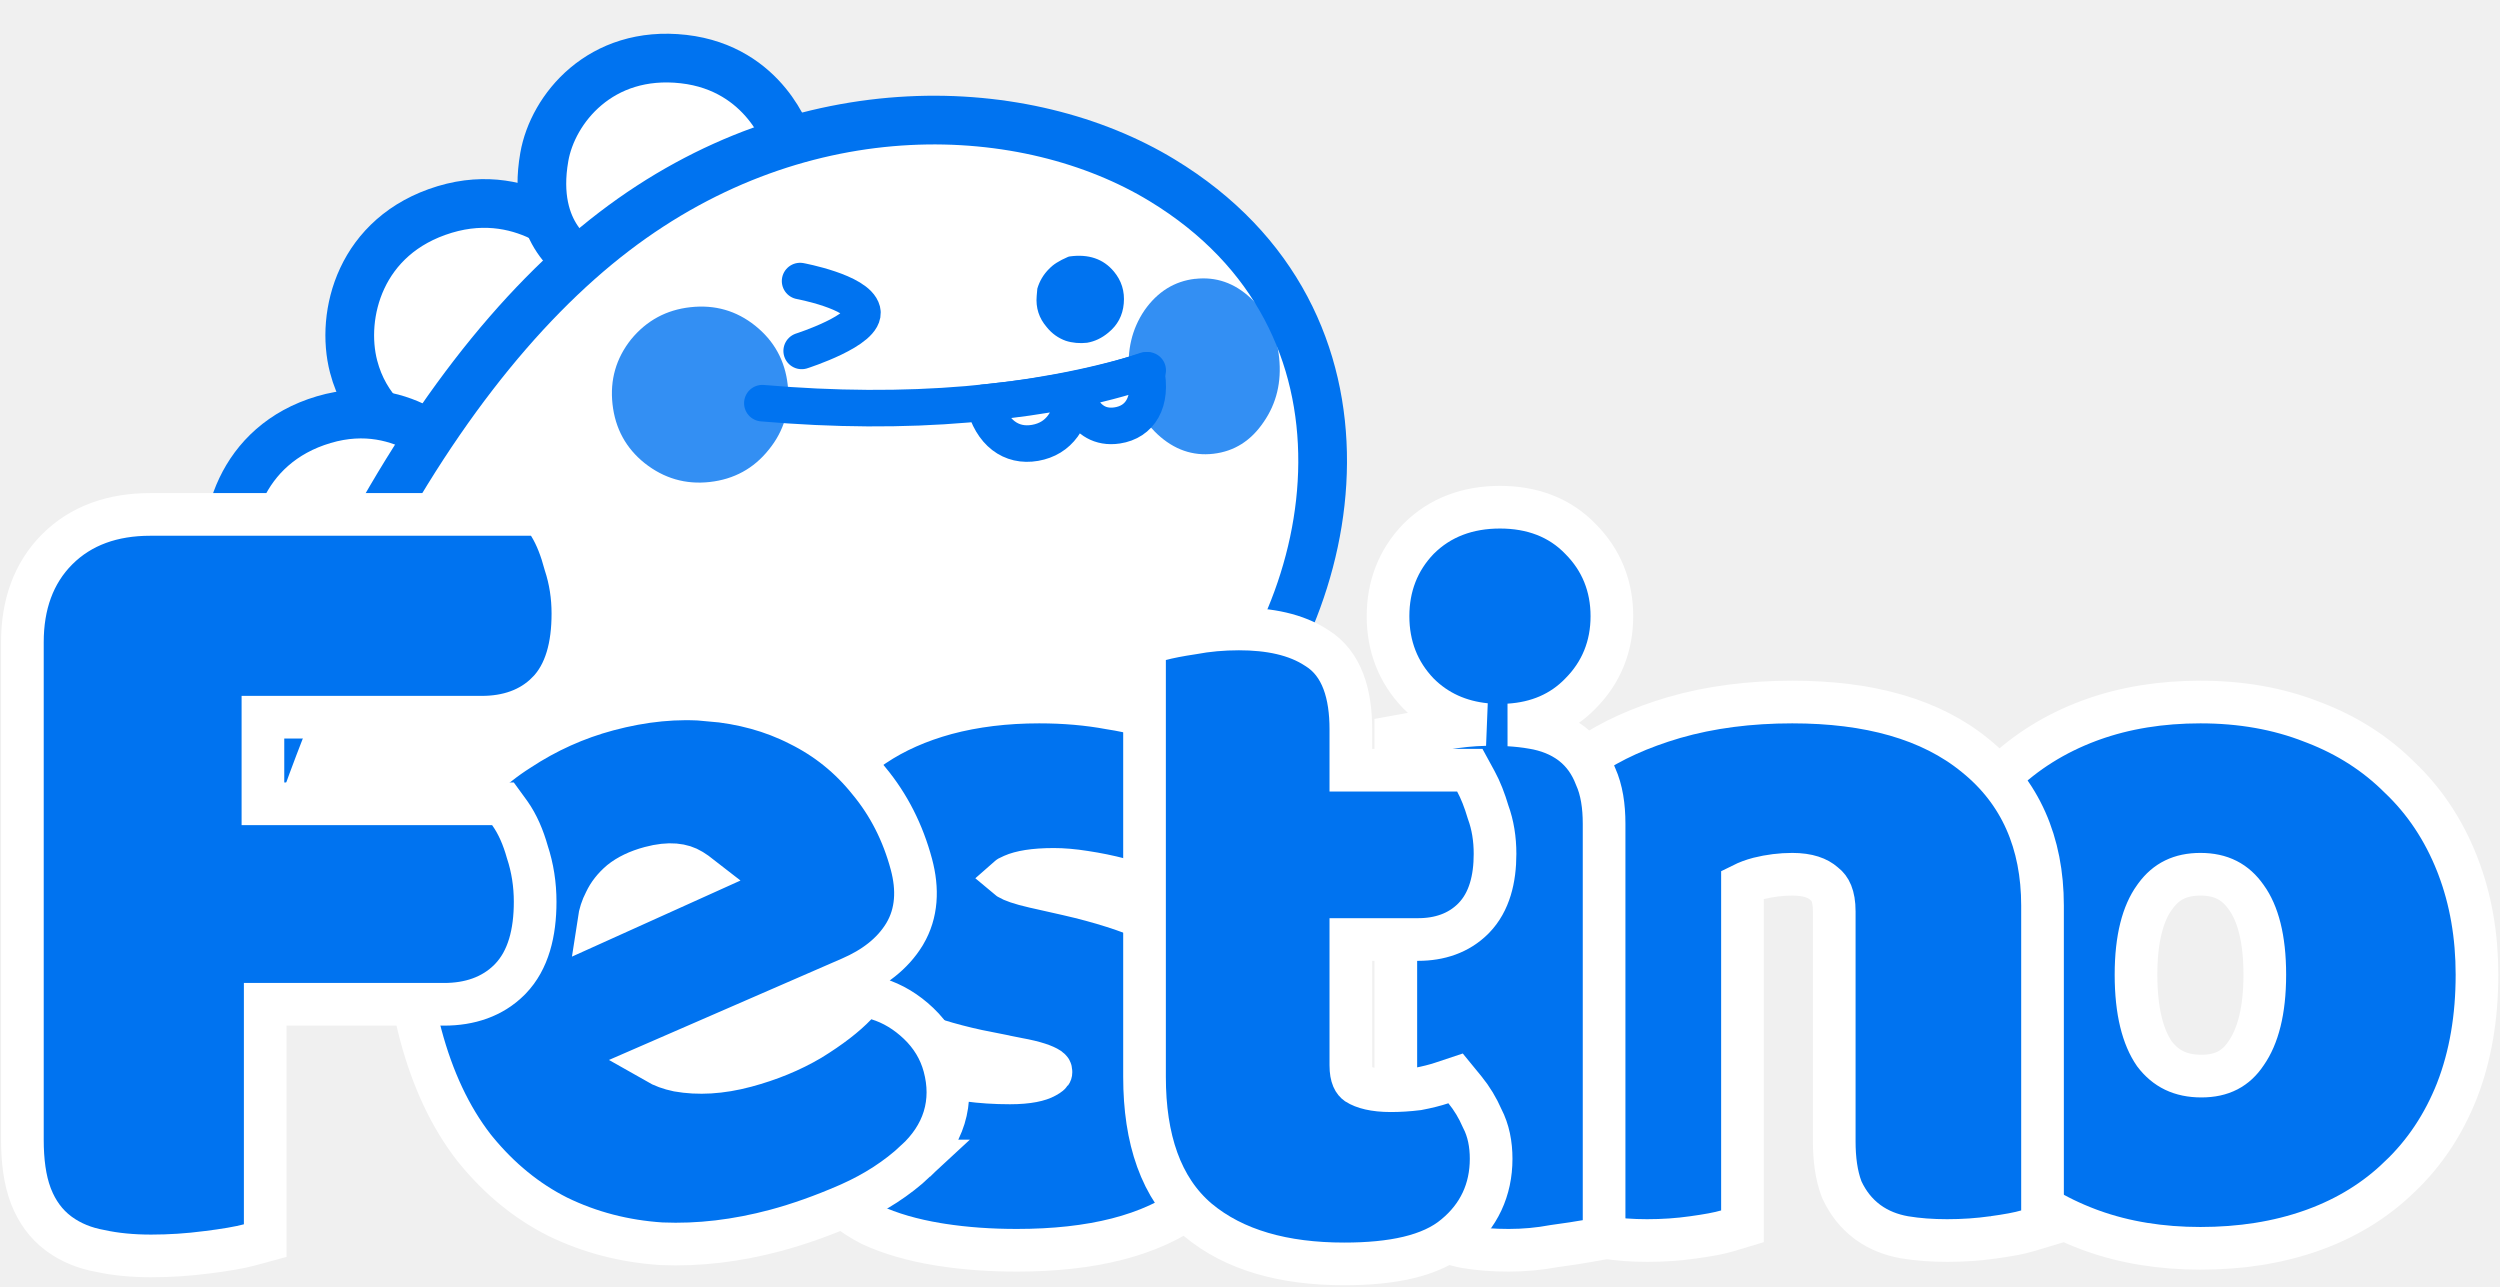
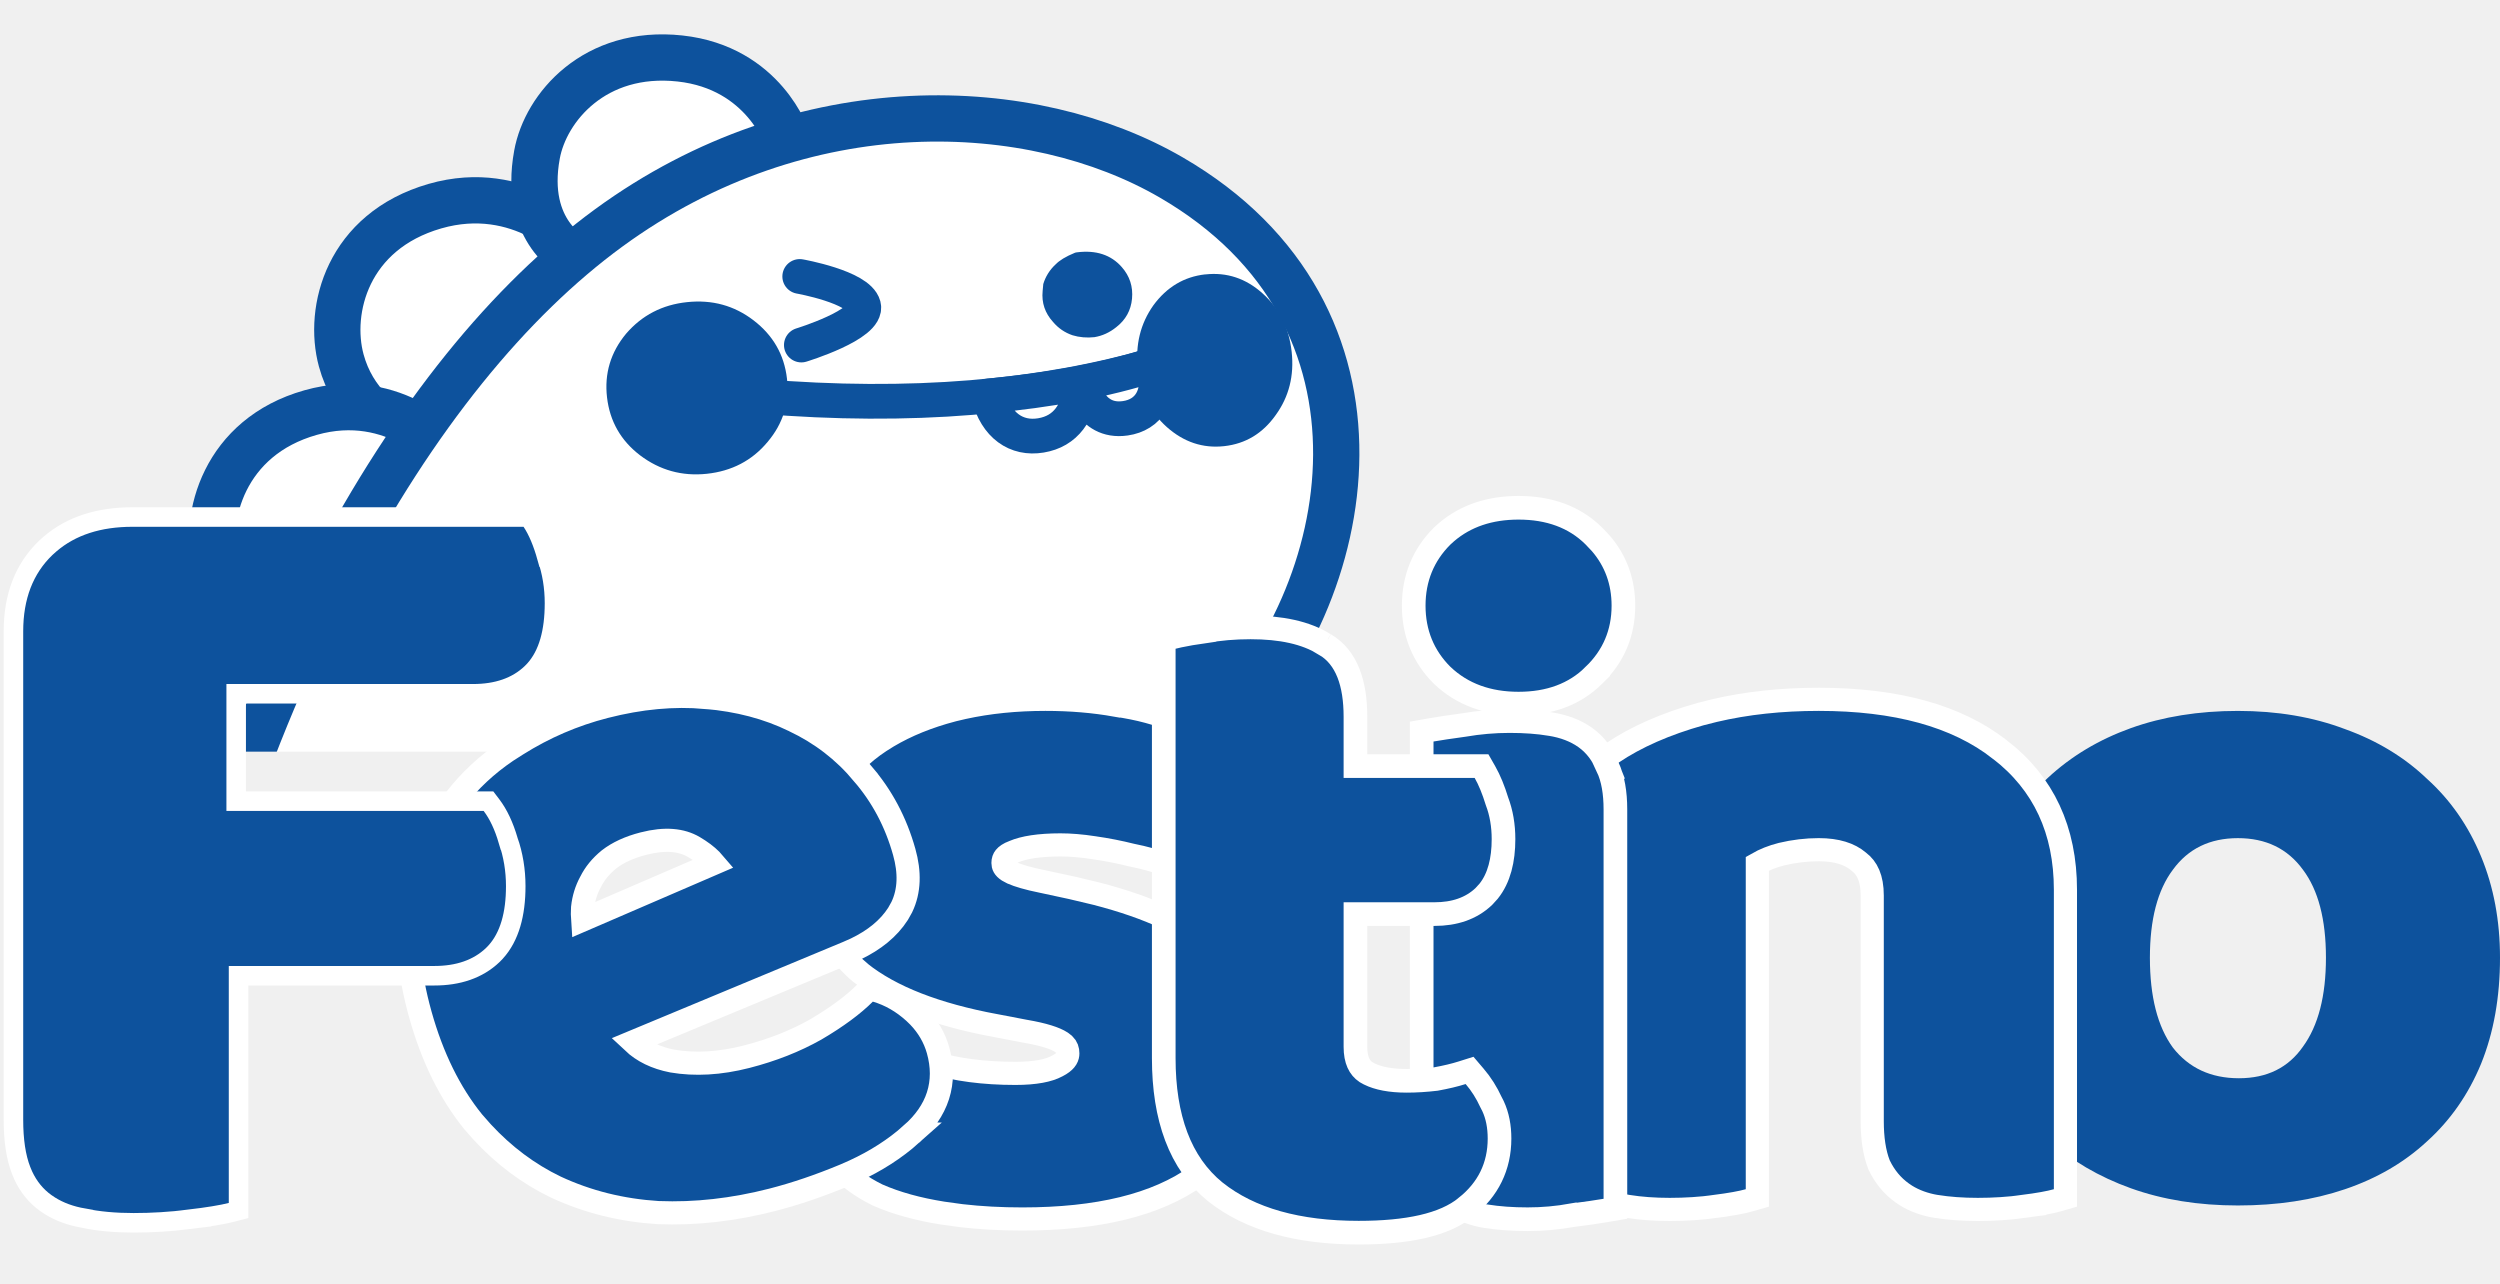
- <svg xmlns="http://www.w3.org/2000/svg" width="1172" height="603" viewBox="0 0 1172 603" fill="none">
-   <mask id="mask0_4587_36003" style="mask-type:alpha" maskUnits="userSpaceOnUse" x="10" y="0" width="662" height="386">
-     <rect x="10" width="661.555" height="385.891" fill="#D9D9D9" />
+ <svg xmlns="http://www.w3.org/2000/svg" width="74" height="38" viewBox="0 0 74 38" fill="none">
+   <mask id="mask0_6701_57964" style="mask-type:alpha" maskUnits="userSpaceOnUse" x="0" y="0" width="43" height="23">
+     <rect y="0.017" width="42.935" height="22.232" fill="#D9D9D9" />
  </mask>
-   <g mask="url(#mask0_4587_36003)">
-     <path d="M273.378 115.994C273.378 115.994 247.939 86.309 208.486 98.196C168.645 110.244 159.485 147.682 165.764 171.844C176.218 211.995 222.08 216.937 222.08 216.937L273.378 115.994Z" fill="white" stroke="#0073F0" stroke-width="22.834" stroke-linecap="round" stroke-linejoin="round" />
-     <path d="M215.173 215.749C215.173 215.749 190.802 185.159 151.802 196.723C112.414 208.384 102.607 246.371 108.271 271.017C117.689 312.008 162.644 317.725 162.644 317.725L215.173 215.749Z" fill="white" stroke="#0073F0" stroke-width="22.834" stroke-linecap="round" stroke-linejoin="round" />
-     <path d="M162.567 326.434C162.567 326.434 138.196 295.844 99.196 307.408C59.808 319.069 50.002 357.056 55.666 381.702C65.084 422.693 110.039 428.411 110.039 428.411L162.567 326.434Z" fill="white" stroke="#0073F0" stroke-width="16.151" stroke-linecap="round" stroke-linejoin="round" />
-     <path d="M369.486 66.105C369.486 66.105 359.032 32.091 320.453 27.698C281.453 23.273 259.088 51.149 255.172 73.567C248.635 110.843 272.229 122.536 272.229 122.536L369.454 66.073L369.486 66.105Z" fill="white" stroke="#0073F0" stroke-width="22.834" stroke-linecap="round" stroke-linejoin="round" />
-     <path d="M565.604 347.851C565.604 347.851 559.325 354.699 559.552 355.086C559.746 355.442 562.432 359.027 567.19 359.027C568.873 359.027 567.87 360.933 569.553 361.902C570.038 362.193 570.265 362.806 570.427 363.291C581.625 401.762 607.614 508.229 597.095 637.888C584.797 789.61 503.01 920.561 343.482 921.046C116.215 921.756 27.146 802.014 71.745 555.842C112.946 328.47 197.581 175.456 287.782 106.524C376.819 38.464 481.358 44.052 544.567 82.394C653.12 148.225 630.011 281.374 565.572 347.915L565.604 347.851Z" fill="white" />
-     <path d="M52.18 605.011C60.724 591.154 69.301 572.063 71.858 557.883C113.058 330.511 197.693 177.497 287.895 108.565C376.931 40.505 481.471 46.093 544.68 84.435C653.232 150.266 630.124 283.415 565.685 349.956" stroke="#0073F0" stroke-width="22.834" stroke-linecap="round" stroke-linejoin="round" />
-     <path d="M323.722 144.01C312.395 145.238 303.106 150.277 295.856 159.095C288.8 167.978 285.887 178.121 287.15 189.491C288.412 200.861 293.429 210.1 302.232 217.142C311.229 224.248 321.392 227.22 332.72 225.96C344.048 224.7 353.369 219.661 360.424 210.778C367.577 201.992 370.522 191.881 369.292 180.479C368.03 169.076 362.949 159.838 354.048 152.699C345.245 145.658 335.147 142.751 323.722 144.01Z" fill="#0073F0" fill-opacity="0.8" />
-     <path d="M560.235 130.712C550.558 131.842 542.661 136.752 536.544 145.473C530.588 154.259 528.226 164.37 529.423 175.772C530.621 187.175 535.022 196.446 542.628 203.584C550.396 210.788 559.134 213.856 568.844 212.726C578.618 211.595 586.451 206.653 592.406 197.834C598.426 189.113 600.853 179.067 599.656 167.665C598.458 156.262 594.024 146.959 586.321 139.756C578.715 132.617 570.009 129.613 560.235 130.744L560.235 130.712Z" fill="#0073F0" fill-opacity="0.8" />
-     <path d="M491.896 125.99C493.644 124.052 496.557 122.21 500.603 120.466C500.894 120.337 501.217 120.24 501.541 120.208C510.344 119.013 517.238 121.371 522.157 127.249C525.782 131.578 527.336 136.585 526.818 142.302C526.333 147.89 523.905 152.445 519.601 155.934C516.559 158.485 513.225 160.068 509.632 160.682C507.982 160.876 506.266 160.908 504.519 160.746C502.771 160.585 501.153 160.262 499.664 159.778C496.136 158.518 493.126 156.386 490.699 153.349C487.074 149.15 485.488 144.24 486.006 138.652L486.297 135.325C487.333 131.772 489.177 128.638 491.896 125.957L491.896 125.99Z" fill="#0073F0" />
-     <path d="M538.045 173.598C485.451 189.716 425.22 194.852 357.383 189.006" stroke="#0073F0" stroke-width="17.126" stroke-linecap="round" stroke-linejoin="round" />
-     <path d="M537.2 173.63C540.404 188.65 534.287 197.856 523.768 199.439C507.165 201.959 503.831 182.545 503.831 182.545C502.601 196.79 496.484 205.641 485.254 207.612C474.023 209.582 464.831 202.863 461.336 188.78C488.652 186.066 514.253 181.415 537.2 173.598L537.2 173.63Z" fill="white" stroke="#0073F0" stroke-width="17.126" stroke-linecap="round" stroke-linejoin="round" />
-     <path d="M375.822 164.512C375.822 164.512 406.505 154.692 404.207 145.712C401.909 136.732 375.078 131.758 375.078 131.758" stroke="#0073F0" stroke-width="17.126" stroke-linecap="round" stroke-linejoin="round" />
+   <g mask="url(#mask0_6701_57964)">
+     <path d="M17.078 7.207C17.078 7.207 15.429 5.366 12.871 6.103C10.288 6.85 9.694 9.172 10.101 10.67C10.779 13.159 13.753 13.466 13.753 13.466L17.078 7.207Z" fill="white" stroke="#0D529D" stroke-width="1.37" stroke-linecap="round" stroke-linejoin="round" />
+     <path d="M13.3 13.393C13.3 13.393 11.72 11.496 9.192 12.213C6.638 12.936 6.002 15.291 6.369 16.82C6.98 19.361 9.895 19.716 9.895 19.716L13.3 13.393Z" fill="white" stroke="#0D529D" stroke-width="1.37" stroke-linecap="round" stroke-linejoin="round" />
+     <path d="M9.89 20.256C9.89 20.256 8.31 18.359 5.781 19.076C3.228 19.799 2.592 22.155 2.959 23.683C3.57 26.224 6.484 26.579 6.484 26.579L9.89 20.256Z" fill="white" stroke="#0D529D" stroke-width="0.969" stroke-linecap="round" stroke-linejoin="round" />
+     <path d="M23.306 4.113C23.306 4.113 22.628 2.004 20.127 1.731C17.599 1.457 16.148 3.185 15.895 4.575C15.471 6.887 17 7.612 17 7.612L23.304 4.111L23.306 4.113Z" fill="white" stroke="#0D529D" stroke-width="1.37" stroke-linecap="round" stroke-linejoin="round" />
+     <path d="M36.02 21.584C36.02 21.584 35.612 22.009 35.627 22.033C35.64 22.055 35.814 22.277 36.122 22.277C36.231 22.277 36.166 22.395 36.276 22.456C36.307 22.474 36.322 22.512 36.332 22.542C37.058 24.927 38.743 31.529 38.061 39.568C37.264 48.976 31.961 57.095 21.618 57.125C6.883 57.169 1.108 49.745 4 34.481C6.671 20.383 12.158 10.895 18.007 6.621C23.779 2.401 30.557 2.747 34.656 5.125C41.694 9.206 40.195 17.462 36.017 21.588L36.02 21.584Z" fill="white" />
+     <path d="M2.734 37.529C3.288 36.67 3.844 35.486 4.01 34.607C6.681 20.509 12.169 11.021 18.017 6.747C23.79 2.527 30.568 2.873 34.666 5.251C41.704 9.332 40.206 17.588 36.028 21.714" stroke="#0D529D" stroke-width="1.37" stroke-linecap="round" stroke-linejoin="round" />
+     <path d="M20.339 8.943C19.605 9.019 19.002 9.332 18.532 9.878C18.075 10.429 17.886 11.058 17.968 11.763C18.05 12.468 18.375 13.041 18.946 13.477C19.529 13.918 20.188 14.102 20.922 14.024C21.657 13.946 22.261 13.634 22.719 13.083C23.182 12.538 23.373 11.911 23.294 11.204C23.212 10.497 22.882 9.924 22.305 9.482C21.735 9.045 21.08 8.865 20.339 8.943Z" fill="#0D529D" />
+     <path d="M35.677 8.121C35.05 8.191 34.538 8.496 34.141 9.036C33.755 9.581 33.602 10.208 33.68 10.915C33.757 11.622 34.043 12.197 34.536 12.639C35.039 13.086 35.606 13.276 36.236 13.206C36.869 13.136 37.377 12.83 37.763 12.283C38.154 11.742 38.311 11.119 38.233 10.412C38.156 9.705 37.868 9.128 37.369 8.682C36.876 8.239 36.311 8.053 35.677 8.123V8.121Z" fill="#0D529D" />
+     <path d="M31.244 7.829C31.357 7.708 31.546 7.594 31.808 7.486C31.827 7.478 31.848 7.472 31.869 7.47C32.44 7.396 32.887 7.542 33.206 7.907C33.441 8.175 33.541 8.486 33.508 8.84C33.476 9.187 33.319 9.469 33.04 9.685C32.843 9.844 32.626 9.942 32.394 9.98C32.286 9.992 32.175 9.994 32.062 9.984C31.949 9.974 31.844 9.954 31.747 9.924C31.518 9.846 31.323 9.713 31.166 9.525C30.931 9.265 30.828 8.96 30.862 8.614L30.881 8.407C30.948 8.187 31.067 7.993 31.244 7.827V7.829Z" fill="#0D529D" />
+     <path d="M34.237 10.779C30.827 11.778 26.922 12.097 22.523 11.734" stroke="#0D529D" stroke-width="1.028" stroke-linecap="round" stroke-linejoin="round" />
+     <path d="M34.18 10.781C34.388 11.712 33.992 12.283 33.31 12.381C32.233 12.538 32.017 11.334 32.017 11.334C31.937 12.217 31.541 12.766 30.812 12.888C30.084 13.01 29.488 12.594 29.262 11.72C31.033 11.552 32.693 11.264 34.18 10.779V10.781Z" fill="white" stroke="#0D529D" stroke-width="1.028" stroke-linecap="round" stroke-linejoin="round" />
+     <path d="M23.72 10.213C23.72 10.213 25.709 9.605 25.561 9.048C25.412 8.491 23.672 8.183 23.672 8.183" stroke="#0D529D" stroke-width="1.028" stroke-linecap="round" stroke-linejoin="round" />
  </g>
-   <path d="M1031.55 329.109C1050.53 329.109 1068.03 332.158 1083.93 338.423L1085.41 338.988C1100.59 344.894 1113.78 353.336 1124.82 364.35C1136.57 375.457 1145.56 389.012 1151.83 404.844L1152.41 406.341C1158.32 421.854 1161.21 438.755 1161.21 456.933C1161.21 476.827 1158.16 494.982 1151.85 511.24L1151.83 511.305C1145.56 527.133 1136.58 540.685 1124.83 551.791L1124.83 551.792C1113.73 562.567 1100.48 570.732 1085.24 576.341L1083.75 576.876C1067.91 582.486 1050.47 585.213 1031.55 585.213C1013.16 585.213 996.16 582.494 980.666 576.906L979.172 576.356C963.397 570.441 949.602 561.995 937.917 550.979L937.81 550.877L937.706 550.773C926.674 539.742 918.076 526.576 911.867 511.409L911.273 509.935C904.956 493.975 901.895 476.258 901.895 456.933C901.895 437.888 904.963 420.328 911.273 404.388L911.868 402.912C918.087 387.731 926.714 374.673 937.812 363.901C949.507 352.542 963.335 343.905 979.172 337.966L980.666 337.417C996.16 331.829 1013.16 329.109 1031.55 329.109ZM1031.55 409.848C1022.16 409.848 1015.53 413.191 1010.55 419.97L1010.07 420.637L1010.03 420.696L1009.98 420.755C1004.69 428.118 1001.36 439.731 1001.36 456.933C1001.36 474.345 1004.66 486.29 1009.97 494.002C1015.27 500.988 1022.25 504.475 1032.01 504.475C1041.69 504.475 1048.2 500.932 1052.92 493.857L1052.97 493.771L1053.03 493.687C1058.42 485.956 1061.74 474.105 1061.74 456.933C1061.74 439.731 1058.41 428.118 1053.12 420.755L1053.07 420.696L1053.03 420.637C1047.99 413.41 1041.24 409.848 1031.55 409.848Z" fill="#0073F0" stroke="white" stroke-width="20" />
-   <path d="M840.208 329.109C875.946 329.109 905.02 337.002 926.014 354.209H926.013C947.211 371.274 957.533 395.149 957.533 424.509V574.89L950.406 577.028C946.58 578.176 941.077 579.167 934.332 580.088L934.333 580.089C927.434 581.074 920.26 581.56 912.823 581.56C905.683 581.56 899.033 581.074 892.912 580.054L892.864 580.046L892.817 580.037C886.533 578.928 880.77 576.672 875.791 573.063L875.312 572.71C870.211 568.885 866.325 563.878 863.572 557.979L863.407 557.625L863.271 557.261C860.876 550.875 859.894 543.331 859.894 535.025V427.249C859.894 419.71 857.774 416.334 855.534 414.592L855.289 414.401L855.058 414.196C852.231 411.702 847.706 409.848 840.208 409.848C834.978 409.848 829.72 410.498 824.417 411.819C821.599 412.565 819.095 413.508 816.869 414.616V574.89L809.743 577.028C805.905 578.18 800.38 579.174 793.606 580.098L793.605 580.097C786.726 581.076 779.574 581.56 772.16 581.56C765.019 581.56 758.369 581.074 752.248 580.054L752.201 580.046L752.154 580.037C745.869 578.928 740.106 576.672 735.128 573.063L734.648 572.71C729.707 569.004 725.906 564.189 723.17 558.528L722.909 557.979L722.744 557.625L722.607 557.261C720.213 550.875 719.23 543.331 719.23 535.025V398.021C719.23 388.502 721.166 379.745 725.858 372.494L725.968 372.325L726.085 372.16C730.501 365.904 736.241 360.407 743.102 355.601L744.184 354.848C755.437 347.118 769.072 341.011 784.866 336.366L784.892 336.358L784.916 336.352C801.782 331.486 820.239 329.109 840.208 329.109Z" fill="#0073F0" stroke="white" stroke-width="20" />
-   <path d="M487.165 329.109C498.9 329.109 509.968 330.057 520.343 331.989C531.014 333.618 540.575 336.261 548.876 340.065C557.367 343.957 564.484 349.267 569.868 356.148C575.682 363.258 578.458 371.767 578.458 381.124C578.458 389.44 576.825 397.196 573.186 404.07C570.187 410.003 566.201 415.137 561.216 419.355L555.646 424.069L549.457 420.201C548.097 419.352 545.396 418.131 540.813 416.699L540.547 416.616L540.285 416.519C535.945 414.891 531.108 413.501 525.752 412.373L525.508 412.322L525.267 412.259C519.841 410.831 514.259 409.686 508.517 408.824L508.44 408.812C503.072 407.965 498.273 407.564 494.016 407.564C484.546 407.564 478.405 408.748 474.785 410.356L474.569 410.452L474.349 410.538C473.206 410.983 472.696 411.366 472.515 411.527C472.585 411.587 472.68 411.662 472.805 411.749L473.067 411.92C474.447 412.757 478.016 414.184 484.977 415.761L486.521 416.101L486.628 416.124L500.785 419.321L500.801 419.324L500.816 419.328C530.593 426.152 553.436 435.937 567.597 449.697C582.249 463.33 589.419 481.122 589.419 502.145C589.419 527.779 579.759 548.692 560.341 563.76L559.409 564.473C539.594 579.42 511.5 586.127 476.661 586.127C464.232 586.127 452.529 585.295 441.575 583.601L439.395 583.25C427.782 581.315 417.445 578.359 408.533 574.246L408.319 574.147L408.11 574.038C399.718 569.674 392.639 564.168 387.135 557.407L386.606 556.749L386.504 556.618L386.405 556.484C380.747 548.806 378.062 539.824 378.062 530.002C378.062 521.397 379.845 513.408 384.045 506.604C387.648 500.495 392.085 495.269 397.411 491.084L402.62 486.992L408.42 490.191C416.644 494.729 426.118 498.908 436.886 502.699C447.256 505.955 459.406 507.672 473.464 507.672C482.225 507.672 487.353 506.349 490.026 504.846L490.138 504.783L490.25 504.724C491.864 503.869 492.437 503.204 492.592 502.986C492.63 502.932 492.649 502.897 492.657 502.881C492.665 502.866 492.667 502.857 492.669 502.852C492.671 502.846 492.676 502.829 492.681 502.796C492.686 502.761 492.693 502.698 492.693 502.601C492.693 501.945 492.566 501.722 492.544 501.682C492.519 501.637 492.389 501.402 491.898 501.038L491.666 500.875C489.803 499.633 485.419 497.932 477.187 496.462L477.085 496.443L476.983 496.423L463.282 493.683V493.682C436.026 488.351 414.374 479.832 399.453 467.341L399.357 467.26L399.263 467.177C383.863 453.611 376.691 434.625 376.691 411.722C376.691 398.964 379.464 387.125 385.175 376.418L385.712 375.43C391.325 365.274 399.093 356.802 408.873 350.058L409.806 349.423C419.497 342.911 430.748 337.973 443.411 334.491L443.441 334.482L443.471 334.475C456.917 330.867 471.503 329.109 487.165 329.109Z" fill="#0073F0" stroke="white" stroke-width="20" />
-   <path d="M703.18 237.775C718.186 237.775 731.152 242.507 740.958 252.688C750.746 262.529 755.653 274.807 755.653 288.877C755.653 302.966 750.733 315.258 740.918 325.106C732.034 334.309 720.562 339.047 707.331 339.853C711.286 340.089 715.021 340.507 718.524 341.121H718.525C725.248 342.241 731.398 344.577 736.582 348.465L737.082 348.848C742.106 352.77 745.701 357.969 748.032 364.022C750.89 370.341 752 377.915 752 386.149V580.364L743.788 581.857C740.255 582.5 735.132 583.273 728.515 584.177C721.577 585.479 714.499 586.129 707.29 586.129C700.149 586.129 693.499 585.642 687.379 584.622L687.331 584.614L687.284 584.606C680.999 583.497 675.236 581.24 670.258 577.632L669.778 577.278C664.837 573.572 661.036 568.758 658.301 563.098L658.039 562.547L657.874 562.194L657.737 561.829C655.343 555.443 654.36 547.899 654.36 539.594V345.38L662.572 343.887L663.968 343.639C667.357 343.051 671.855 342.358 677.412 341.563C683.746 340.424 690.094 339.782 696.451 339.644C684.247 338.407 673.583 333.704 665.054 325.176L664.984 325.106L664.916 325.035C655.41 315.149 650.707 302.877 650.707 288.877C650.707 274.876 655.41 262.604 664.916 252.718L664.984 252.647L665.054 252.578C675.116 242.516 688.15 237.775 703.18 237.775Z" fill="#0073F0" stroke="white" stroke-width="20" />
-   <path d="M580.808 294.855C595.095 294.856 607.602 297.401 617.175 303.69C629.35 311.107 633.28 325.741 633.28 341.847V361.074H689.044L691.887 366.285C694.117 370.373 696 375.239 697.625 380.704C699.847 386.774 700.872 393.349 700.872 400.302C700.872 412.008 698.273 422.768 690.986 430.307L690.636 430.664C683.787 437.513 674.772 440.442 664.84 440.442H633.28V499.401C633.28 505.122 634.898 507.086 636.168 507.995C639.14 509.862 644.106 511.322 652.053 511.322C656.082 511.322 660.285 511.057 664.665 510.521C669.077 509.683 672.783 508.742 675.835 507.725L682.373 505.546L686.737 510.879C690.024 514.896 692.722 519.386 694.865 524.294C697.819 529.971 699.045 536.428 699.045 543.243C699.045 557.759 693.326 570.033 682.176 579.261C670.755 588.956 652.398 592.518 630.131 592.518C601.941 592.518 578.641 586.117 561.618 571.933L561.578 571.899L561.538 571.865C544.125 557.046 536.555 533.836 536.555 504.882V301.784L543.924 299.774C547.791 298.72 552.892 297.749 559.034 296.823C566.03 295.504 573.293 294.855 580.808 294.855Z" fill="#0073F0" stroke="white" stroke-width="20" />
-   <path d="M284.97 332.733C301.531 328.295 317.481 326.702 332.741 328.147L332.74 328.149C348.043 329.491 362.056 333.309 374.638 339.744C387.484 346.086 398.42 354.888 407.365 366.086C416.691 377.31 423.303 390.397 427.267 405.19C430.384 416.822 429.913 428.061 424.172 437.735L423.894 438.194C418.361 447.207 409.597 453.829 398.7 458.541L398.701 458.541L307.728 498.132C310.609 499.781 313.937 501.009 317.782 501.806C327.332 503.503 337.888 502.942 349.596 499.805C360.829 496.795 370.88 492.639 379.807 487.386C389.341 481.525 396.391 476.017 401.251 470.927L405.51 466.465L411.408 468.269C418.553 470.454 424.952 474.378 430.596 479.747C436.506 485.369 440.629 492.108 442.707 499.866C444.898 508.041 445.007 516.159 442.614 523.947C440.236 531.685 435.586 538.448 429.256 544.29L429.257 544.29C420.547 552.407 410.265 559.054 398.53 564.296L397.389 564.798C385.712 569.883 374.448 573.896 363.609 576.801C345.378 581.685 327.556 583.809 310.183 583.076L310.064 583.071L309.946 583.063C292.674 581.923 276.492 577.725 261.495 570.42L261.435 570.392L261.376 570.362C246.955 563.1 234.268 552.697 223.293 539.351L222.237 538.05L222.184 537.984L222.133 537.918C211.035 523.602 202.828 505.945 197.283 485.25C191.817 464.852 190.227 445.953 192.975 428.756L192.982 428.708L192.99 428.662C195.884 411.593 201.665 396.476 210.523 383.54C219.122 370.573 230.071 359.875 243.292 351.501C256.217 342.976 270.121 336.711 284.97 332.733ZM304.804 406.75C298.853 408.345 294.354 410.605 290.997 413.299C287.658 416.14 285.334 419.187 283.809 422.421L283.724 422.6L283.633 422.777C282.204 425.519 281.229 428.508 280.736 431.801L327.939 410.489C326.955 409.722 325.853 408.947 324.62 408.169L324.063 407.823C319.954 405.308 313.976 404.293 304.804 406.75Z" fill="#0073F0" stroke="white" stroke-width="20" />
-   <path d="M254.413 241.164L257.36 245.795L257.664 246.279C260.731 251.25 263.086 257.411 264.944 264.391C267.38 271.807 268.575 279.569 268.575 287.625C268.575 302.64 265.363 315.891 256.53 324.724L256.529 324.723C248.51 332.741 237.86 336.231 225.866 336.231H123.262V376.821H235.784L238.779 380.938L239.13 381.429C242.677 386.46 245.295 392.574 247.222 399.428C249.676 406.87 250.88 414.66 250.88 422.746C250.88 437.262 247.73 450.108 239.244 458.893L238.836 459.308C230.817 467.327 220.165 470.815 208.171 470.815H124.334V581.59L116.965 583.6C112.306 584.87 105.456 586.011 96.807 587.092L96.806 587.091C88.176 588.214 79.541 588.777 70.9 588.777C62.212 588.777 54.213 588.03 46.977 586.443C39.898 585.168 33.455 582.62 27.904 578.597L27.365 578.199C21.533 573.825 17.338 567.937 14.609 560.981L14.351 560.306C11.625 553.037 10.496 544.206 10.496 534.273V301.03C10.496 283.619 15.626 268.702 26.83 257.498C38.034 246.294 52.952 241.164 70.364 241.164H254.413Z" fill="#0073F0" stroke="white" stroke-width="20" />
+   <path d="M74 28.348C74 29.519 73.813 30.567 73.438 31.492C73.063 32.398 72.53 33.162 71.839 33.785C71.168 34.408 70.358 34.88 69.411 35.201C68.463 35.522 67.407 35.682 66.242 35.682C65.078 35.682 64.022 35.513 63.074 35.173C62.127 34.833 61.307 34.352 60.616 33.729C59.945 33.087 59.422 32.313 59.047 31.407C58.672 30.5 58.484 29.481 58.484 28.348C58.484 27.235 58.672 26.225 59.047 25.319C59.422 24.412 59.945 23.648 60.616 23.025C61.307 22.383 62.127 21.892 63.074 21.552C64.022 21.213 65.078 21.043 66.242 21.043C67.407 21.043 68.463 21.222 69.411 21.581C70.358 21.921 71.168 22.411 71.839 23.053C72.53 23.676 73.063 24.441 73.438 25.347C73.813 26.253 74 27.253 74 28.348ZM63.637 28.348C63.637 29.5 63.864 30.387 64.318 31.01C64.791 31.614 65.443 31.916 66.272 31.916C67.101 31.916 67.733 31.605 68.167 30.982C68.621 30.359 68.848 29.481 68.848 28.348C68.848 27.216 68.621 26.347 68.167 25.743C67.713 25.12 67.071 24.809 66.242 24.809C65.413 24.809 64.772 25.12 64.318 25.743C63.864 26.347 63.637 27.216 63.637 28.348Z" fill="#0D529D" />
+   <path d="M30.944 20.7C31.688 20.7 32.385 20.759 33.035 20.875L33.036 20.874C33.71 20.971 34.304 21.13 34.812 21.352L35.001 21.44C35.428 21.653 35.783 21.927 36.059 22.263H36.06C36.393 22.651 36.558 23.119 36.558 23.648C36.558 24.126 36.459 24.56 36.251 24.938L36.252 24.939C36.073 25.281 35.836 25.573 35.542 25.811L35.355 25.962L35.15 25.839C35.029 25.766 34.824 25.681 34.518 25.59L34.509 25.588L34.5 25.585C34.202 25.478 33.873 25.387 33.512 25.314L33.504 25.313L33.496 25.311C33.133 25.22 32.759 25.146 32.376 25.092L32.373 25.091C32.012 25.036 31.683 25.009 31.388 25.009C30.755 25.01 30.305 25.084 30.012 25.209L30.005 25.212L29.997 25.215C29.857 25.267 29.782 25.325 29.743 25.373C29.709 25.415 29.688 25.467 29.688 25.545C29.688 25.62 29.714 25.691 29.832 25.77L29.968 25.843C30.14 25.918 30.42 26.003 30.835 26.088H30.839L31.757 26.286L31.758 26.287L32.452 26.452C34.017 26.857 35.195 27.398 35.945 28.097H35.944C36.828 28.884 37.268 29.913 37.268 31.152C37.267 32.596 36.73 33.766 35.659 34.631L35.438 34.8C34.229 35.671 32.487 36.082 30.263 36.082C29.629 36.082 29.028 36.05 28.458 35.984L27.899 35.907C27.168 35.79 26.526 35.614 25.98 35.373L25.972 35.37L25.965 35.366C25.502 35.136 25.111 34.855 24.798 34.518L24.669 34.372L24.661 34.362V34.361C24.335 33.938 24.176 33.438 24.176 32.879C24.176 32.38 24.284 31.936 24.523 31.567L24.695 31.312C24.877 31.068 25.084 30.856 25.319 30.679L25.493 30.55L25.686 30.65C26.239 30.942 26.873 31.209 27.589 31.45C28.298 31.663 29.119 31.772 30.056 31.772C30.646 31.772 31.043 31.689 31.285 31.558L31.293 31.554L31.382 31.504C31.569 31.388 31.608 31.277 31.608 31.18C31.608 31.076 31.58 30.992 31.504 30.918L31.411 30.846C31.235 30.733 30.897 30.619 30.354 30.526L30.347 30.525L29.46 30.355V30.356C27.717 30.031 26.371 29.516 25.459 28.786L25.452 28.78V28.779C24.532 28.003 24.087 26.908 24.087 25.545C24.087 24.793 24.258 24.102 24.605 23.481L24.74 23.255C25.072 22.738 25.508 22.301 26.047 21.946L26.28 21.8C26.837 21.469 27.476 21.212 28.192 21.023L28.194 21.022L28.513 20.947C29.265 20.782 30.077 20.7 30.944 20.7Z" fill="#0D529D" stroke="white" stroke-width="0.685" />
+   <path d="M53.836 20.7C56.108 20.7 57.91 21.18 59.196 22.187H59.197C60.494 23.184 61.137 24.582 61.137 26.338V35.459L60.889 35.53C60.665 35.594 60.328 35.653 59.893 35.71L59.894 35.711C59.462 35.77 59.012 35.799 58.544 35.799C58.095 35.799 57.682 35.769 57.306 35.709H57.303C56.972 35.653 56.672 35.546 56.411 35.383L56.302 35.309C56.015 35.104 55.792 34.832 55.631 34.502L55.624 34.489L55.619 34.476C55.48 34.121 55.418 33.687 55.418 33.19V26.508C55.418 25.993 55.265 25.689 55.023 25.509L55.015 25.502L55.007 25.495C54.752 25.28 54.375 25.151 53.836 25.151C53.469 25.151 53.102 25.195 52.733 25.283C52.46 25.352 52.223 25.448 52.017 25.566V35.459L51.769 35.53C51.545 35.594 51.208 35.653 50.773 35.71L50.773 35.711C50.342 35.77 49.892 35.799 49.424 35.799C48.975 35.799 48.562 35.769 48.185 35.709H48.183C47.852 35.653 47.552 35.546 47.291 35.383L47.182 35.309C46.931 35.13 46.729 34.899 46.574 34.623L46.511 34.502L46.499 34.476C46.36 34.121 46.298 33.687 46.298 33.19V24.696L46.304 24.49C46.33 24.018 46.45 23.601 46.683 23.258L46.69 23.246L46.794 23.114C46.972 22.896 47.181 22.694 47.421 22.506L47.724 22.287C48.432 21.809 49.306 21.428 50.338 21.137H50.34L50.742 21.035C51.693 20.811 52.725 20.7 53.836 20.7Z" fill="#0D529D" stroke="white" stroke-width="0.685" />
+   <path d="M44.683 21.344C45.13 21.344 45.533 21.373 45.892 21.433H45.893C46.289 21.496 46.639 21.626 46.93 21.834C47.227 22.048 47.445 22.341 47.585 22.699H47.584C47.746 23.043 47.816 23.47 47.816 23.959V35.779L47.526 35.829C47.302 35.868 46.97 35.916 46.534 35.973L46.533 35.972C46.103 36.049 45.664 36.089 45.216 36.089C44.767 36.089 44.353 36.059 43.977 35.999H43.973C43.641 35.944 43.34 35.836 43.078 35.672L42.969 35.599C42.681 35.393 42.456 35.12 42.295 34.789L42.289 34.776L42.235 34.626C42.13 34.297 42.082 33.91 42.082 33.474V21.655L42.372 21.604C42.596 21.565 42.916 21.517 43.332 21.46C43.782 21.383 44.232 21.344 44.683 21.344ZM44.949 15.03C45.849 15.03 46.604 15.298 47.175 15.863L47.38 16.079C47.827 16.596 48.053 17.218 48.053 17.928C48.053 18.738 47.759 19.431 47.179 19.988L47.18 19.989C46.608 20.557 45.852 20.827 44.949 20.827C44.046 20.827 43.283 20.556 42.693 19.993L42.688 19.989C42.127 19.43 41.846 18.735 41.846 17.928C41.846 17.121 42.127 16.426 42.688 15.868L42.693 15.863L42.807 15.76C43.379 15.267 44.103 15.03 44.949 15.03Z" fill="#0D529D" stroke="white" stroke-width="0.7" />
+   <path d="M37.018 18.571C37.911 18.571 38.653 18.724 39.204 19.07H39.205C39.207 19.071 39.209 19.072 39.211 19.073C39.214 19.075 39.217 19.077 39.22 19.078H39.219C39.869 19.46 40.121 20.238 40.121 21.214V22.676H43.853L43.954 22.853C44.089 23.09 44.207 23.38 44.31 23.716H44.31C44.44 24.058 44.504 24.433 44.504 24.838C44.504 25.457 44.375 25.99 44.065 26.378L43.922 26.535C43.545 26.896 43.045 27.057 42.466 27.057H40.121V30.983C40.121 31.389 40.246 31.608 40.43 31.733L40.533 31.79C40.789 31.916 41.149 31.992 41.637 31.992C41.914 31.992 42.203 31.974 42.502 31.939C42.803 31.884 43.061 31.823 43.277 31.754L43.499 31.684L43.649 31.86C43.843 32.086 44.004 32.342 44.133 32.623L44.194 32.742C44.326 33.026 44.386 33.349 44.386 33.701C44.386 34.526 44.049 35.209 43.398 35.727L43.398 35.728C42.746 36.263 41.65 36.487 40.216 36.487C38.433 36.487 37.002 36.099 35.971 35.278L35.968 35.276C34.928 34.429 34.447 33.081 34.447 31.323V18.933L34.709 18.864L34.901 18.819C35.107 18.774 35.358 18.732 35.652 18.69V18.689C36.089 18.609 36.544 18.571 37.018 18.571Z" fill="#0D529D" stroke="white" stroke-width="0.7" />
+   <path d="M17.91 20.919C18.951 20.652 19.946 20.558 20.892 20.644L20.893 20.643C21.851 20.723 22.722 20.951 23.501 21.332L23.5 21.332C24.297 21.708 24.976 22.229 25.532 22.896L25.531 22.897C26.107 23.56 26.518 24.335 26.765 25.218C26.934 25.818 26.923 26.372 26.693 26.851L26.581 27.051C26.303 27.484 25.877 27.827 25.329 28.09L25.088 28.197L18.73 30.842C19.027 31.122 19.411 31.312 19.898 31.407C20.57 31.522 21.302 31.483 22.099 31.279C22.855 31.085 23.536 30.816 24.143 30.474C24.775 30.102 25.255 29.745 25.595 29.405L25.737 29.263L25.934 29.32C26.346 29.441 26.722 29.659 27.06 29.966L27.185 30.087C27.465 30.377 27.661 30.712 27.767 31.089C27.897 31.555 27.901 32.007 27.764 32.433C27.628 32.858 27.358 33.235 26.979 33.569L26.98 33.569C26.495 34.002 25.929 34.365 25.284 34.662L25.003 34.786C24.258 35.096 23.543 35.339 22.857 35.515C21.703 35.811 20.58 35.937 19.489 35.893L19.481 35.893C18.399 35.825 17.39 35.574 16.454 35.138L16.45 35.136C15.642 34.747 14.918 34.205 14.278 33.513L14.009 33.208L14.005 33.203C13.313 32.349 12.795 31.289 12.443 30.032C12.096 28.793 12 27.66 12.17 26.64L12.17 26.637L12.247 26.258C12.445 25.391 12.78 24.621 13.257 23.955L13.465 23.67C13.895 23.114 14.406 22.636 14.999 22.235L15.301 22.042C16.111 21.532 16.981 21.157 17.91 20.919ZM19.045 24.971C18.623 25.079 18.287 25.237 18.028 25.437C17.781 25.638 17.602 25.86 17.483 26.101L17.476 26.113C17.352 26.342 17.274 26.592 17.245 26.865L17.239 27.065C17.239 27.122 17.241 27.178 17.245 27.234L21.14 25.553C21.028 25.421 20.88 25.291 20.687 25.164L20.536 25.07C20.177 24.86 19.695 24.804 19.045 24.971Z" fill="#0D529D" stroke="white" stroke-width="0.685" />
+   <path d="M15.652 15.304L15.738 15.433C15.921 15.707 16.068 16.066 16.188 16.495H16.189C16.339 16.926 16.413 17.38 16.413 17.854C16.413 18.696 16.234 19.378 15.818 19.836L15.732 19.924C15.295 20.343 14.706 20.536 14.003 20.536H6.991V23.715H14.459L14.546 23.829C14.757 24.106 14.918 24.458 15.04 24.873H15.041C15.191 25.304 15.266 25.758 15.266 26.231C15.266 27.055 15.085 27.725 14.671 28.181L14.585 28.27C14.147 28.688 13.558 28.882 12.855 28.882H7.061V35.831L6.845 35.887C6.57 35.958 6.148 36.026 5.59 36.093L5.591 36.094C5.046 36.162 4.5 36.195 3.955 36.195C3.407 36.195 2.911 36.15 2.47 36.057V36.056C2.098 35.992 1.765 35.872 1.476 35.691L1.354 35.609C1.066 35.403 0.845 35.13 0.689 34.796L0.627 34.649C0.47 34.249 0.398 33.743 0.398 33.148V18.685C0.398 17.669 0.709 16.834 1.356 16.215L1.48 16.104C2.111 15.562 2.934 15.304 3.921 15.304H15.652Z" fill="#0D529D" stroke="white" stroke-width="0.578" />
</svg>
